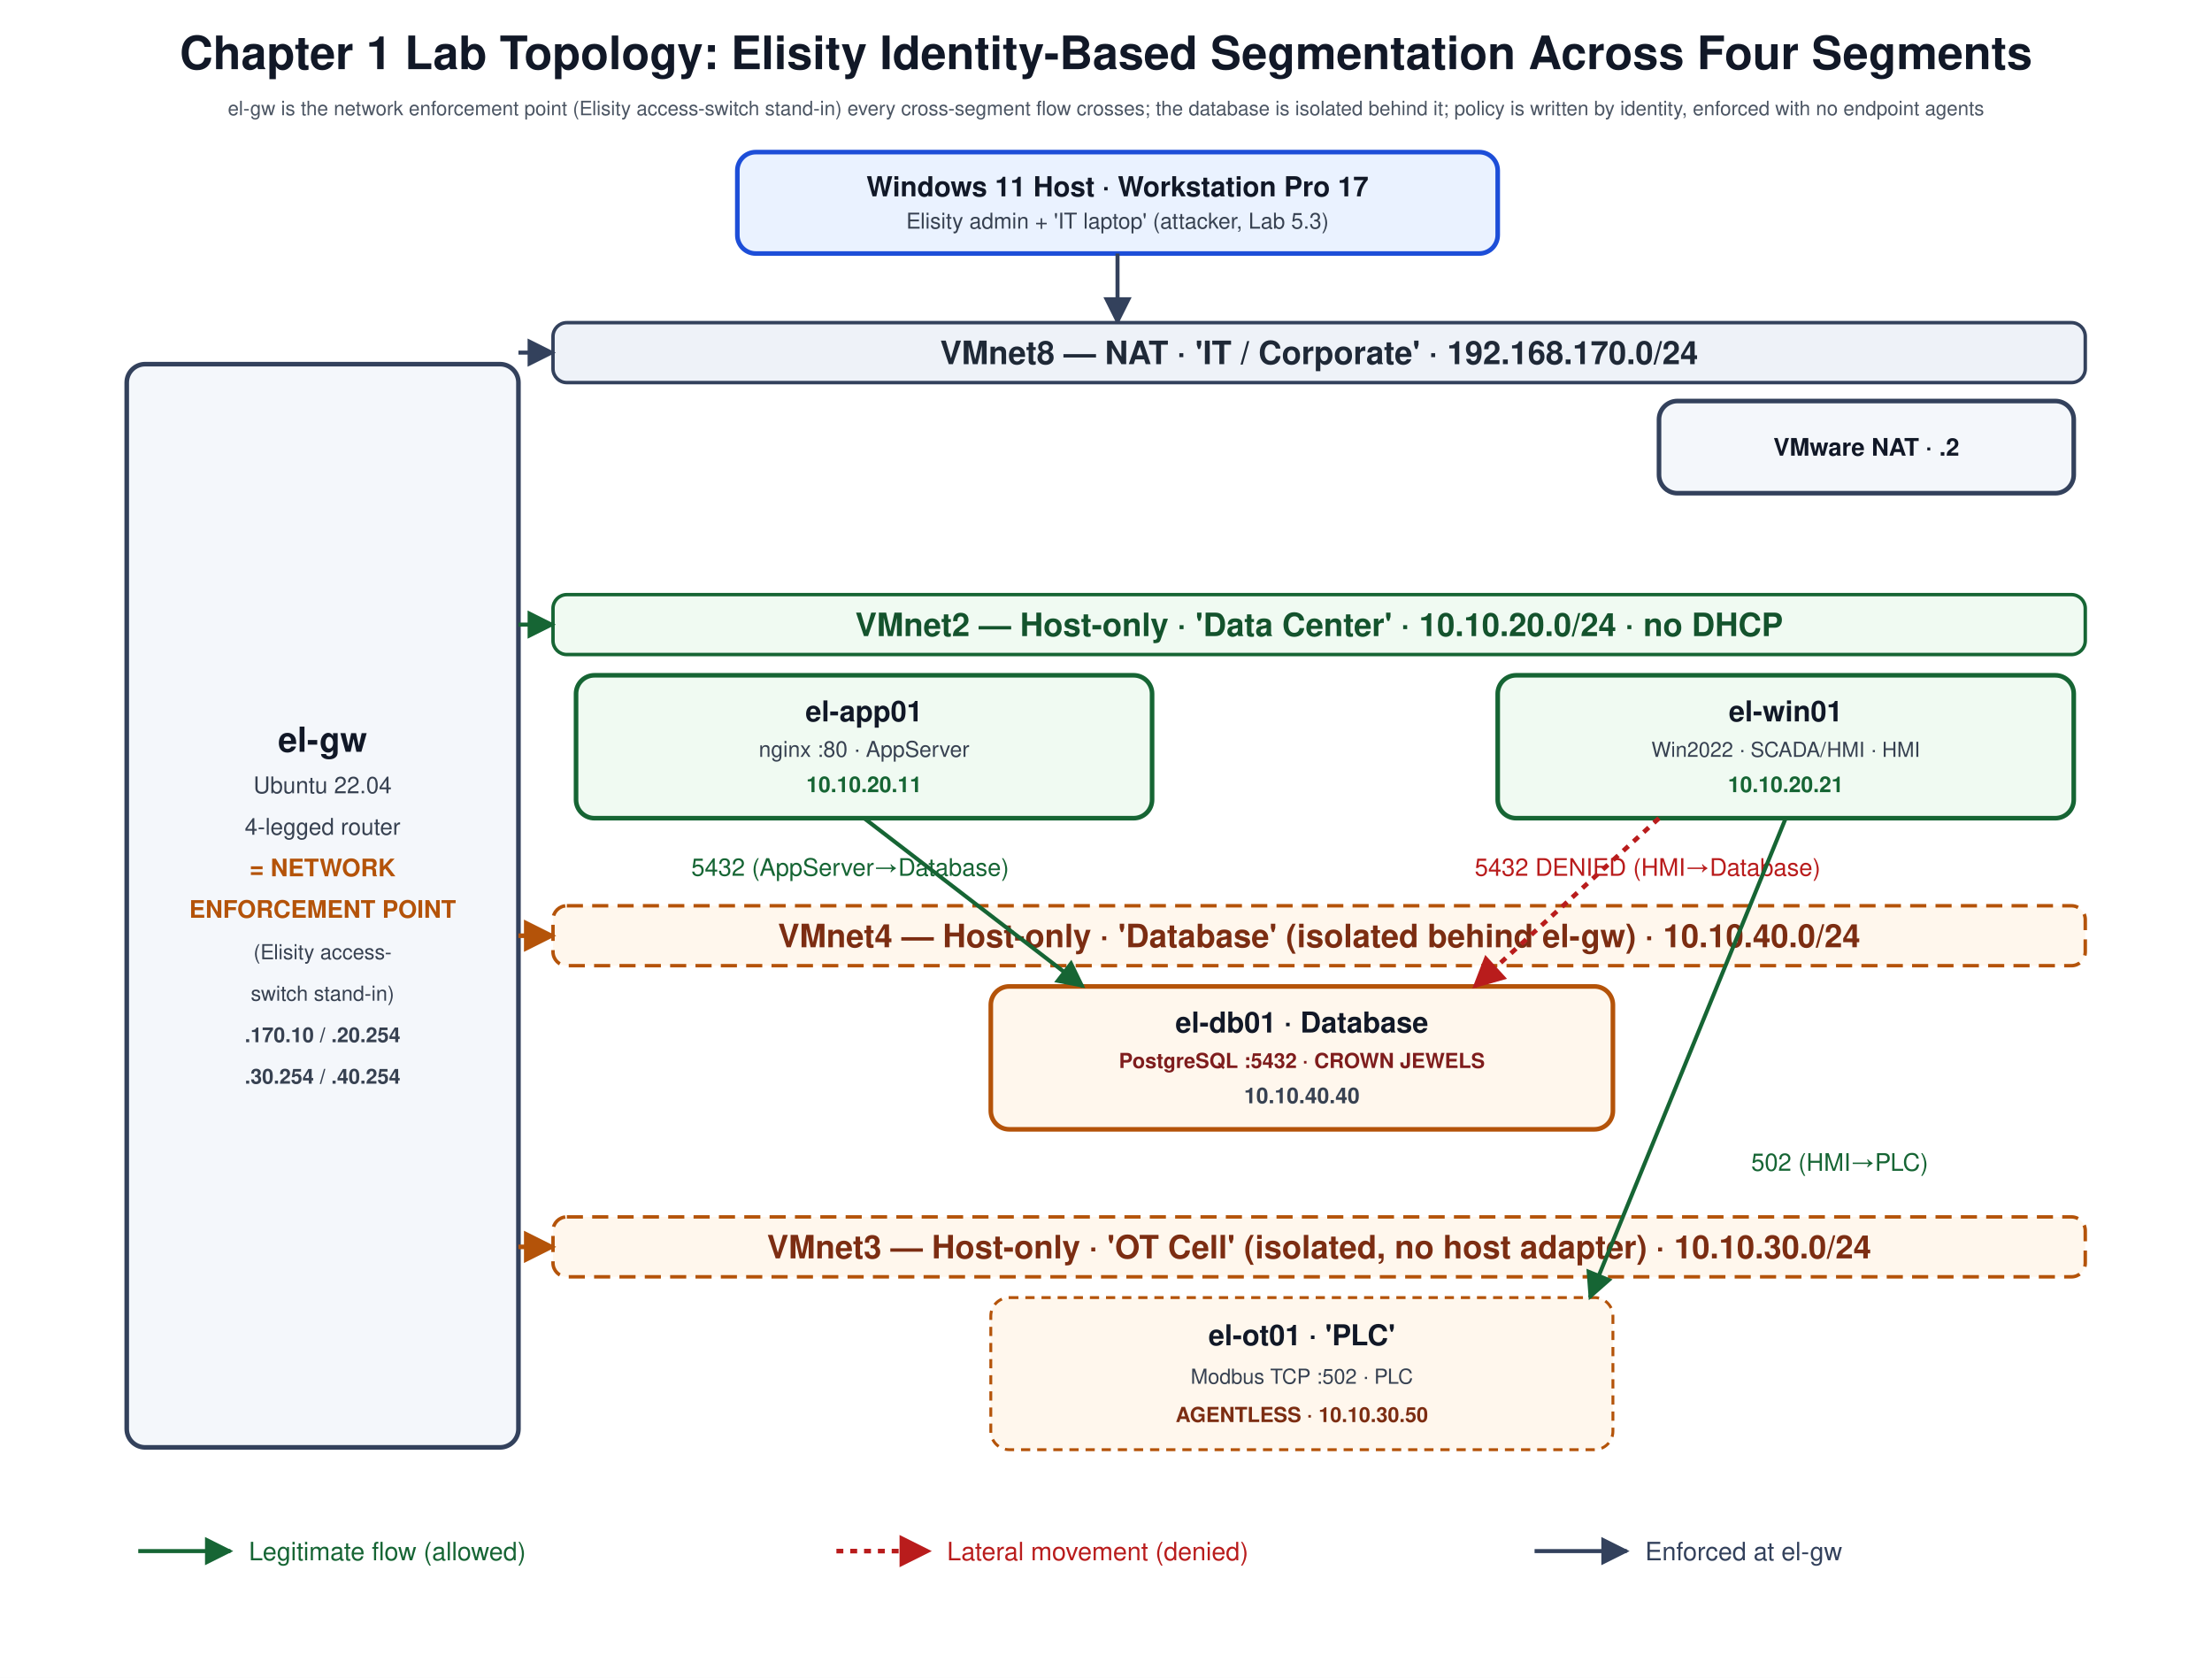
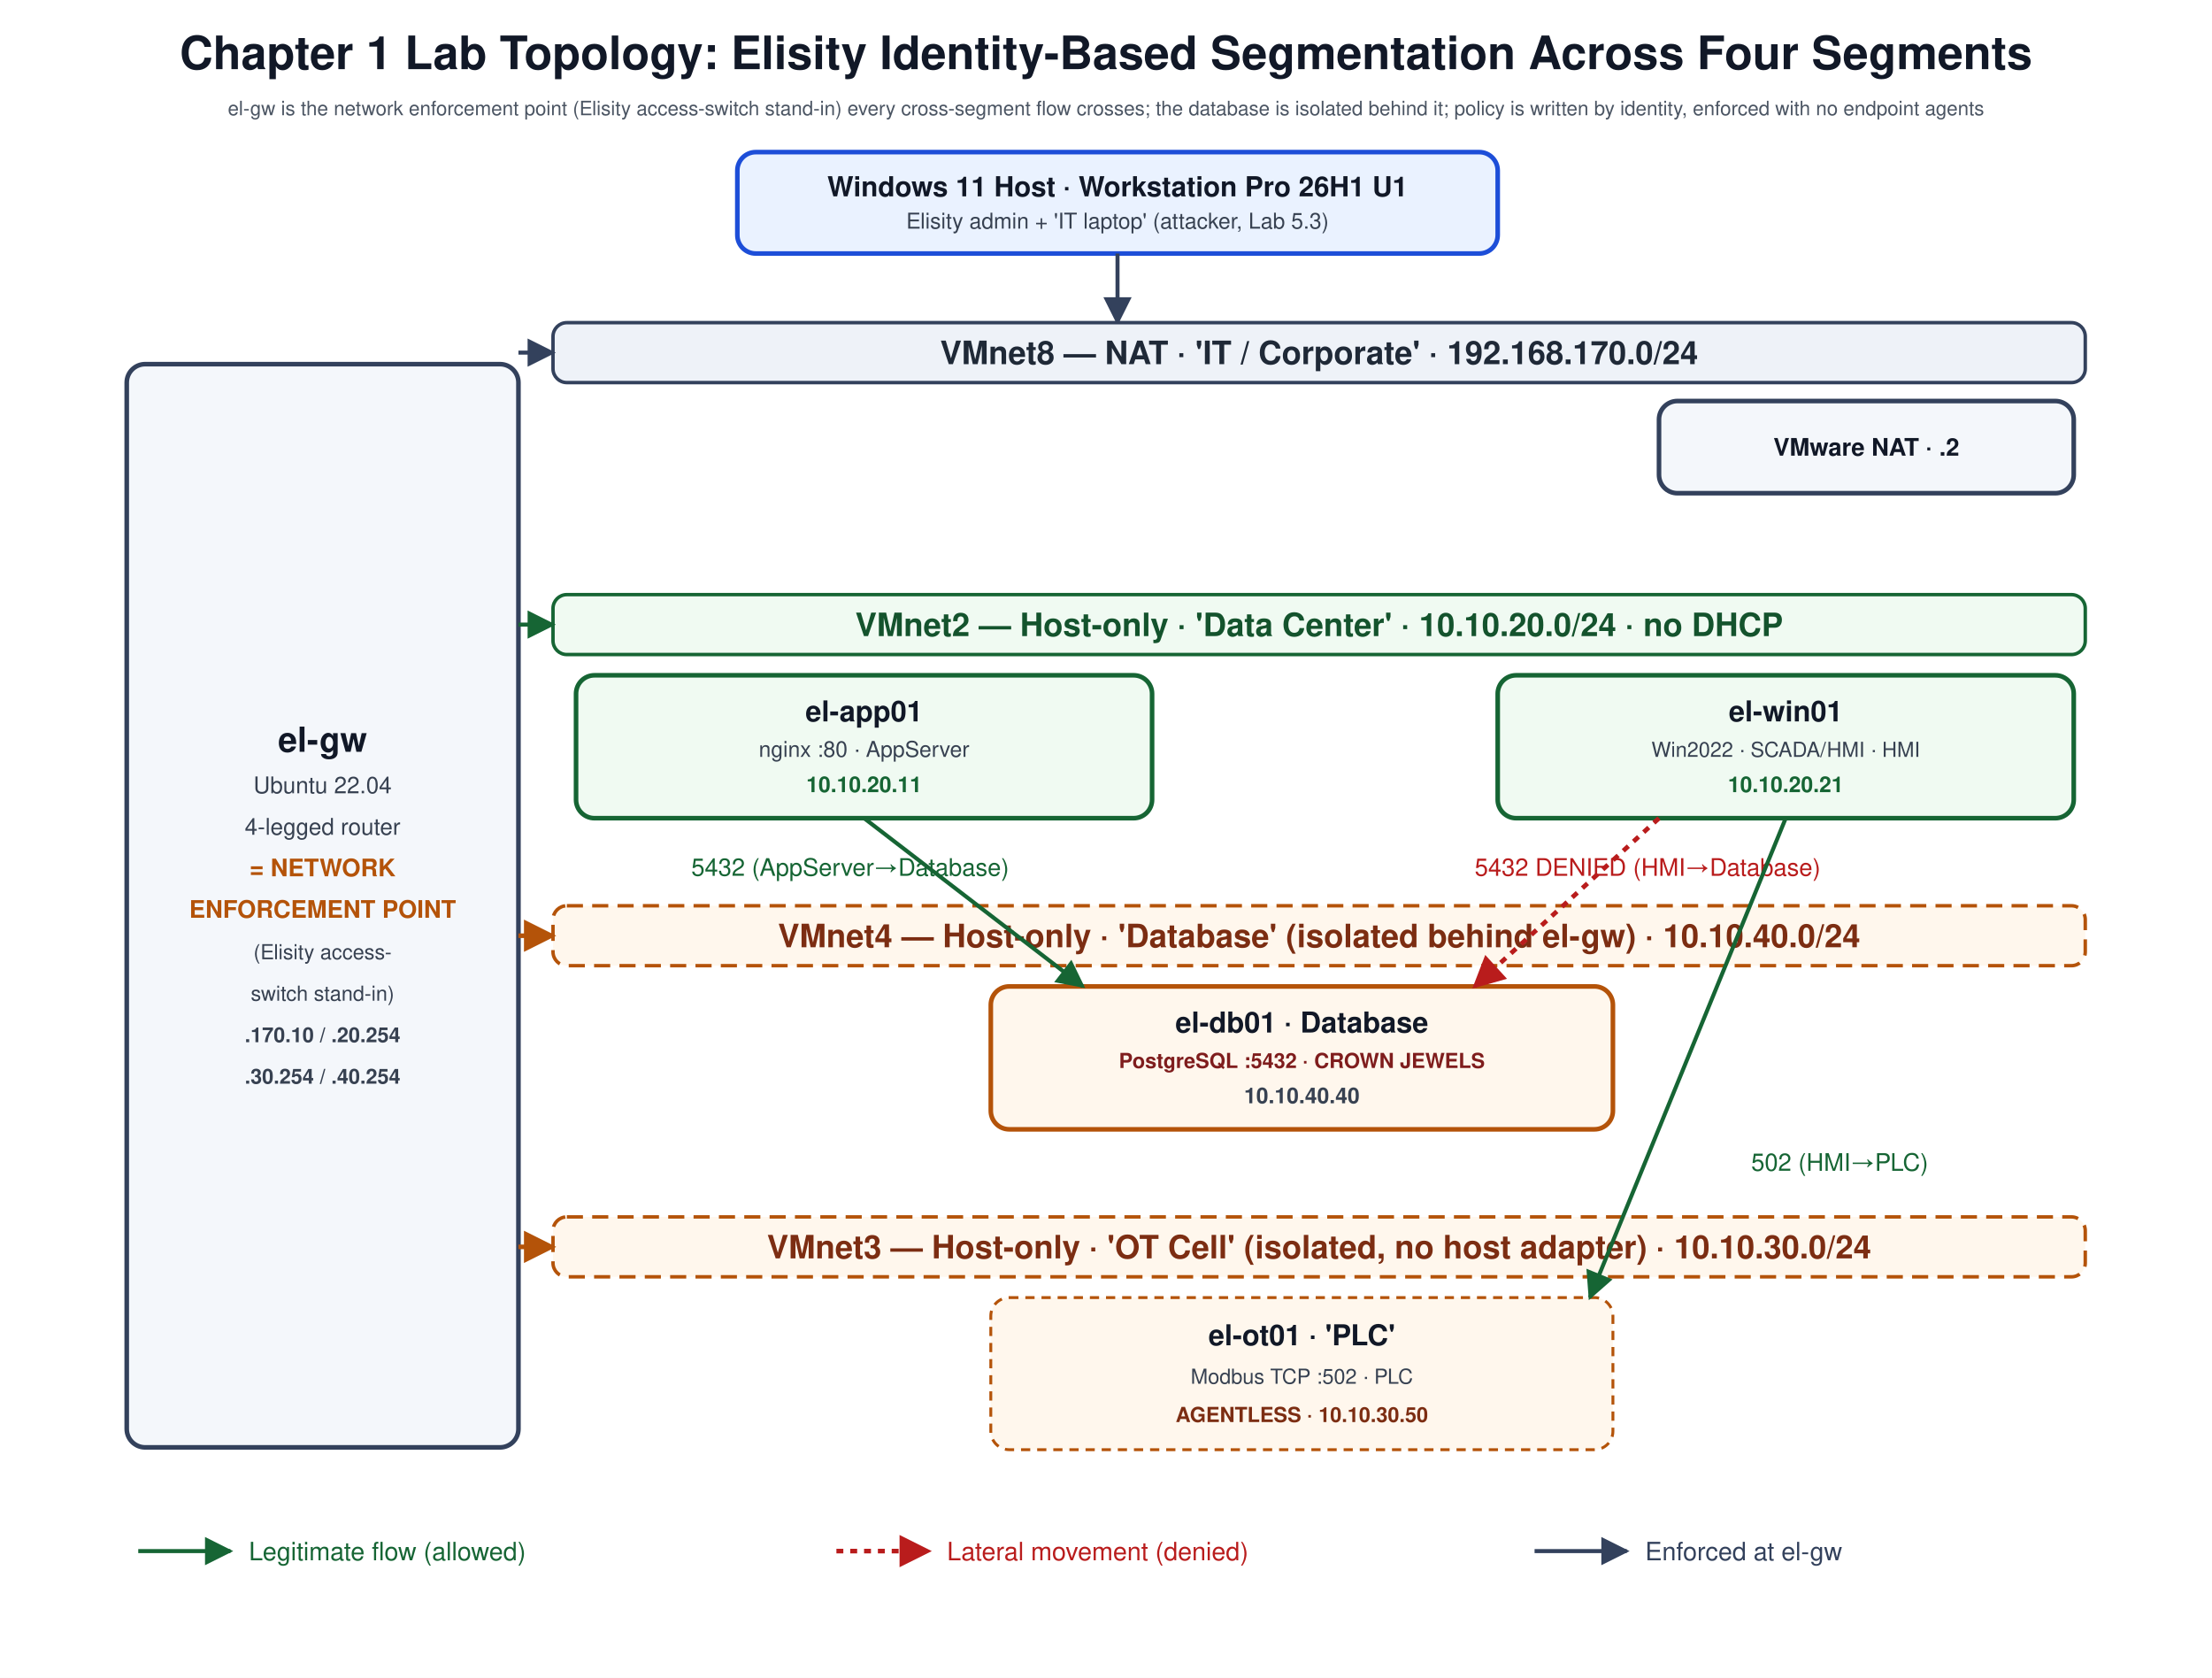
<svg xmlns="http://www.w3.org/2000/svg" viewBox="0 0 960 728" font-family="Helvetica, Arial, sans-serif">
  <defs>
    <marker id="arrow-alt" viewBox="0 0 10 10" refX="9" refY="5" markerWidth="7" markerHeight="7" orient="auto-start-reverse">
      <path d="M0,0 L10,5 L0,10 z" fill="#166534" />
    </marker>
    <marker id="arrow-data" viewBox="0 0 10 10" refX="9" refY="5" markerWidth="7" markerHeight="7" orient="auto-start-reverse">
      <path d="M0,0 L10,5 L0,10 z" fill="#b45309" />
    </marker>
    <marker id="arrow-mgmt" viewBox="0 0 10 10" refX="9" refY="5" markerWidth="7" markerHeight="7" orient="auto-start-reverse">
      <path d="M0,0 L10,5 L0,10 z" fill="#33415c" />
    </marker>
    <marker id="arrow-warn" viewBox="0 0 10 10" refX="9" refY="5" markerWidth="7" markerHeight="7" orient="auto-start-reverse">
      <path d="M0,0 L10,5 L0,10 z" fill="#b91c1c" />
    </marker>
  </defs>
  <rect x="0" y="0" width="960" height="728" fill="#ffffff" />
  <text x="480.0" y="30" text-anchor="middle" font-size="20" font-weight="700" fill="#111827">Chapter 1 Lab Topology: Elisity Identity-Based Segmentation Across Four Segments</text>
  <text x="480.0" y="50" text-anchor="middle" font-size="8.6" fill="#4b5563">el-gw is the network enforcement point (Elisity access-switch stand-in) every cross-segment flow crosses; the database is isolated behind it; policy is written by identity, enforced with no endpoint agents</text>
  <g transform="translate(0,8)">
    <rect x="320" y="58" width="330" height="44" rx="8" fill="#eaf2ff" stroke="#1d4ed8" stroke-width="2" />
-     <text x="485.0" y="77.2" text-anchor="middle" font-size="12" font-weight="700" fill="#111827">Windows 11 Host · Workstation Pro 17</text>
+     <text x="485.0" y="77.2" text-anchor="middle" font-size="12" font-weight="700" fill="#111827">Windows 11 Host · Workstation Pro 26H1 U1</text>
    <text x="485.0" y="91.2" text-anchor="middle" font-size="9.5" font-weight="400" fill="#374151">Elisity admin + 'IT laptop' (attacker, Lab 5.3)</text>
    <line x1="485" y1="102" x2="485" y2="132" stroke="#33415c" stroke-width="1.75" marker-end="url(#arrow-mgmt)" />
    <rect x="55" y="150" width="170" height="470" rx="8" fill="#f4f7fb" stroke="#33415c" stroke-width="2" />
    <text x="140.0" y="318.2" text-anchor="middle" font-size="15" font-weight="700" fill="#111827">el-gw</text>
    <text x="140.0" y="336.2" text-anchor="middle" font-size="10" font-weight="400" fill="#374151">Ubuntu 22.04</text>
    <text x="140.0" y="354.2" text-anchor="middle" font-size="10" font-weight="400" fill="#374151">4-legged router</text>
    <text x="140.0" y="372.2" text-anchor="middle" font-size="10.5" font-weight="700" fill="#b45309">= NETWORK</text>
    <text x="140.0" y="390.2" text-anchor="middle" font-size="10.5" font-weight="700" fill="#b45309">ENFORCEMENT POINT</text>
    <text x="140.0" y="408.2" text-anchor="middle" font-size="9" font-weight="400" fill="#374151">(Elisity access-</text>
    <text x="140.0" y="426.2" text-anchor="middle" font-size="9" font-weight="400" fill="#374151">switch stand-in)</text>
    <text x="140.0" y="444.2" text-anchor="middle" font-size="9" font-weight="700" fill="#374151">.170.10 / .20.254</text>
    <text x="140.0" y="462.2" text-anchor="middle" font-size="9" font-weight="700" fill="#374151">.30.254 / .40.254</text>
    <rect x="240" y="132" width="665" height="26" rx="6" fill="#eef2f8" stroke="#33415c" stroke-width="1.5" />
    <text x="572.5" y="150.0" text-anchor="middle" font-size="14" font-weight="600" fill="#1f2937">VMnet8 — NAT · 'IT / Corporate' · 192.168.170.0/24</text>
    <rect x="720" y="166" width="180" height="40" rx="8" fill="#f4f7fb" stroke="#33415c" stroke-width="2" />
    <text x="810.0" y="189.7" text-anchor="middle" font-size="10.5" font-weight="700" fill="#111827">VMware NAT · .2</text>
    <line x1="225" y1="145" x2="240" y2="145" stroke="#33415c" stroke-width="1.75" marker-end="url(#arrow-mgmt)" />
    <rect x="240" y="250" width="665" height="26" rx="6" fill="#f0faf2" stroke="#166534" stroke-width="1.5" />
    <text x="572.5" y="268.0" text-anchor="middle" font-size="14" font-weight="600" fill="#14532d">VMnet2 — Host-only · 'Data Center' · 10.10.20.0/24 · no DHCP</text>
    <rect x="250" y="285" width="250" height="62" rx="8" fill="#f0faf2" stroke="#166534" stroke-width="2" />
    <text x="375.0" y="305.0" text-anchor="middle" font-size="12.5" font-weight="700" fill="#111827">el-app01</text>
    <text x="375.0" y="320.4" text-anchor="middle" font-size="9.5" font-weight="400" fill="#374151">nginx :80 · AppServer</text>
    <text x="375.0" y="335.7" text-anchor="middle" font-size="9.5" font-weight="700" fill="#166534">10.10.20.11</text>
    <rect x="650" y="285" width="250" height="62" rx="8" fill="#f0faf2" stroke="#166534" stroke-width="2" />
    <text x="775.0" y="305.0" text-anchor="middle" font-size="12.5" font-weight="700" fill="#111827">el-win01</text>
    <text x="775.0" y="320.4" text-anchor="middle" font-size="9" font-weight="400" fill="#374151">Win2022 · SCADA/HMI · HMI</text>
    <text x="775.0" y="335.7" text-anchor="middle" font-size="9.5" font-weight="700" fill="#166534">10.10.20.21</text>
    <line x1="225" y1="263" x2="240" y2="263" stroke="#166534" stroke-width="1.75" marker-end="url(#arrow-alt)" />
    <rect x="240" y="385" width="665" height="26" rx="6" fill="#fff7ed" stroke="#b45309" stroke-width="1.5" stroke-dasharray="7 4" />
    <text x="572.5" y="403.0" text-anchor="middle" font-size="14" font-weight="600" fill="#7c2d12">VMnet4 — Host-only · 'Database' (isolated behind el-gw) · 10.10.40.0/24</text>
    <rect x="430" y="420" width="270" height="62" rx="8" fill="#fff7ed" stroke="#b45309" stroke-width="2" />
    <text x="565.0" y="440.0" text-anchor="middle" font-size="12.5" font-weight="700" fill="#111827">el-db01 · Database</text>
    <text x="565.0" y="455.4" text-anchor="middle" font-size="9" font-weight="700" fill="#7f1d1d">PostgreSQL :5432 · CROWN JEWELS</text>
    <text x="565.0" y="470.7" text-anchor="middle" font-size="9.5" font-weight="700" fill="#374151">10.10.40.40</text>
    <line x1="225" y1="398" x2="240" y2="398" stroke="#b45309" stroke-width="2" stroke-dasharray="7 4" marker-end="url(#arrow-data)" />
    <rect x="240" y="520" width="665" height="26" rx="6" fill="#fff7ed" stroke="#b45309" stroke-width="1.5" stroke-dasharray="7 4" />
    <text x="572.5" y="538.0" text-anchor="middle" font-size="14" font-weight="600" fill="#7c2d12">VMnet3 — Host-only · 'OT Cell' (isolated, no host adapter) · 10.10.30.0/24</text>
    <rect x="430" y="555" width="270" height="66" rx="8" fill="#fff7ed" stroke="#b45309" stroke-width="1.25" stroke-dasharray="4 3" />
    <text x="565.0" y="575.7" text-anchor="middle" font-size="12.5" font-weight="700" fill="#111827">el-ot01 · 'PLC'</text>
    <text x="565.0" y="592.4" text-anchor="middle" font-size="9" font-weight="400" fill="#374151">Modbus TCP :502 · PLC</text>
    <text x="565.0" y="609.0" text-anchor="middle" font-size="9" font-weight="700" fill="#7c2d12">AGENTLESS · 10.10.30.50</text>
    <line x1="225" y1="533" x2="240" y2="533" stroke="#b45309" stroke-width="2" stroke-dasharray="7 4" marker-end="url(#arrow-data)" />
    <line x1="375" y1="347" x2="470" y2="420" stroke="#166534" stroke-width="1.75" marker-end="url(#arrow-alt)" />
    <text x="300" y="372" font-size="10.5" fill="#166534">5432 (AppServer→Database)</text>
    <line x1="720" y1="347" x2="640" y2="420" stroke="#b91c1c" stroke-width="2" stroke-dasharray="3 3" marker-end="url(#arrow-warn)" />
    <text x="640" y="372" font-size="10.5" fill="#b91c1c">5432 DENIED (HMI→Database)</text>
    <line x1="775" y1="347" x2="690" y2="555" stroke="#166534" stroke-width="1.75" marker-end="url(#arrow-alt)" />
    <text x="760" y="500" font-size="10.5" fill="#166534">502 (HMI→PLC)</text>
    <line x1="60" y1="665" x2="100" y2="665" stroke="#166534" stroke-width="1.75" marker-end="url(#arrow-alt)" />
    <text x="108" y="669" font-size="11" fill="#166534">Legitimate flow (allowed)</text>
    <line x1="363" y1="665" x2="403" y2="665" stroke="#b91c1c" stroke-width="2" stroke-dasharray="3 3" marker-end="url(#arrow-warn)" />
    <text x="411" y="669" font-size="11" fill="#b91c1c">Lateral movement (denied)</text>
    <line x1="666" y1="665" x2="706" y2="665" stroke="#33415c" stroke-width="1.75" marker-end="url(#arrow-mgmt)" />
    <text x="714" y="669" font-size="11" fill="#33415c">Enforced at el-gw</text>
  </g>
</svg>
